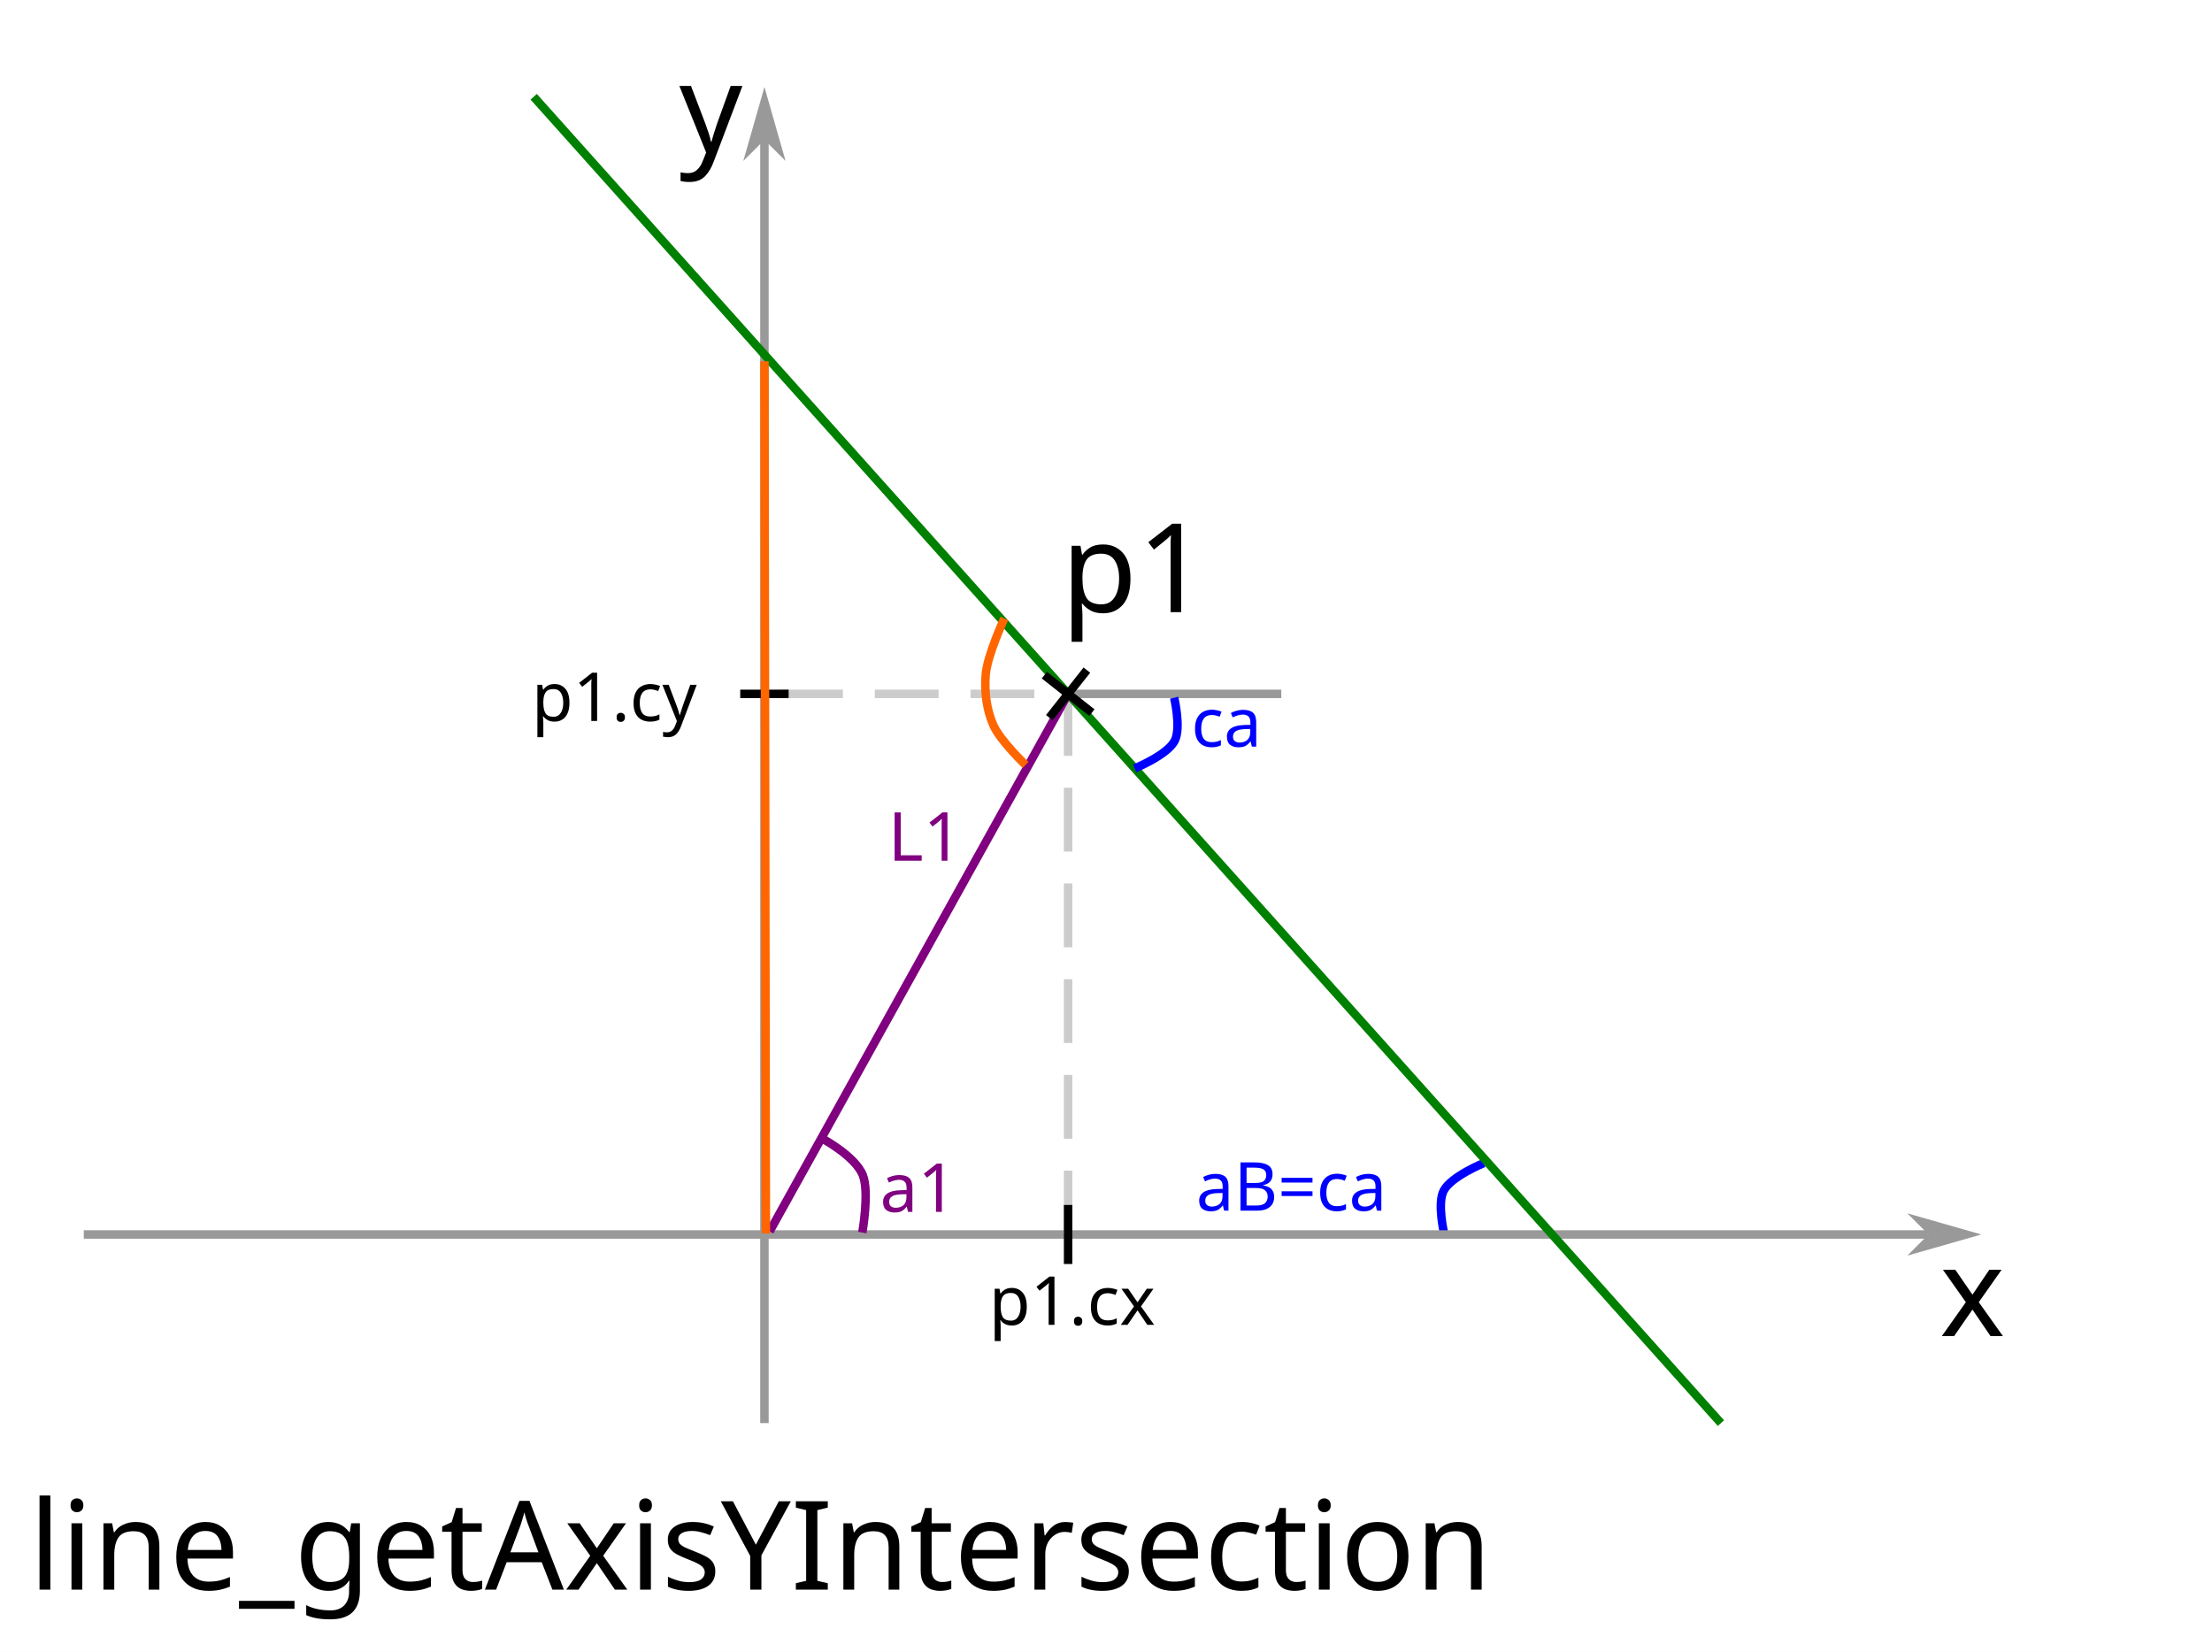
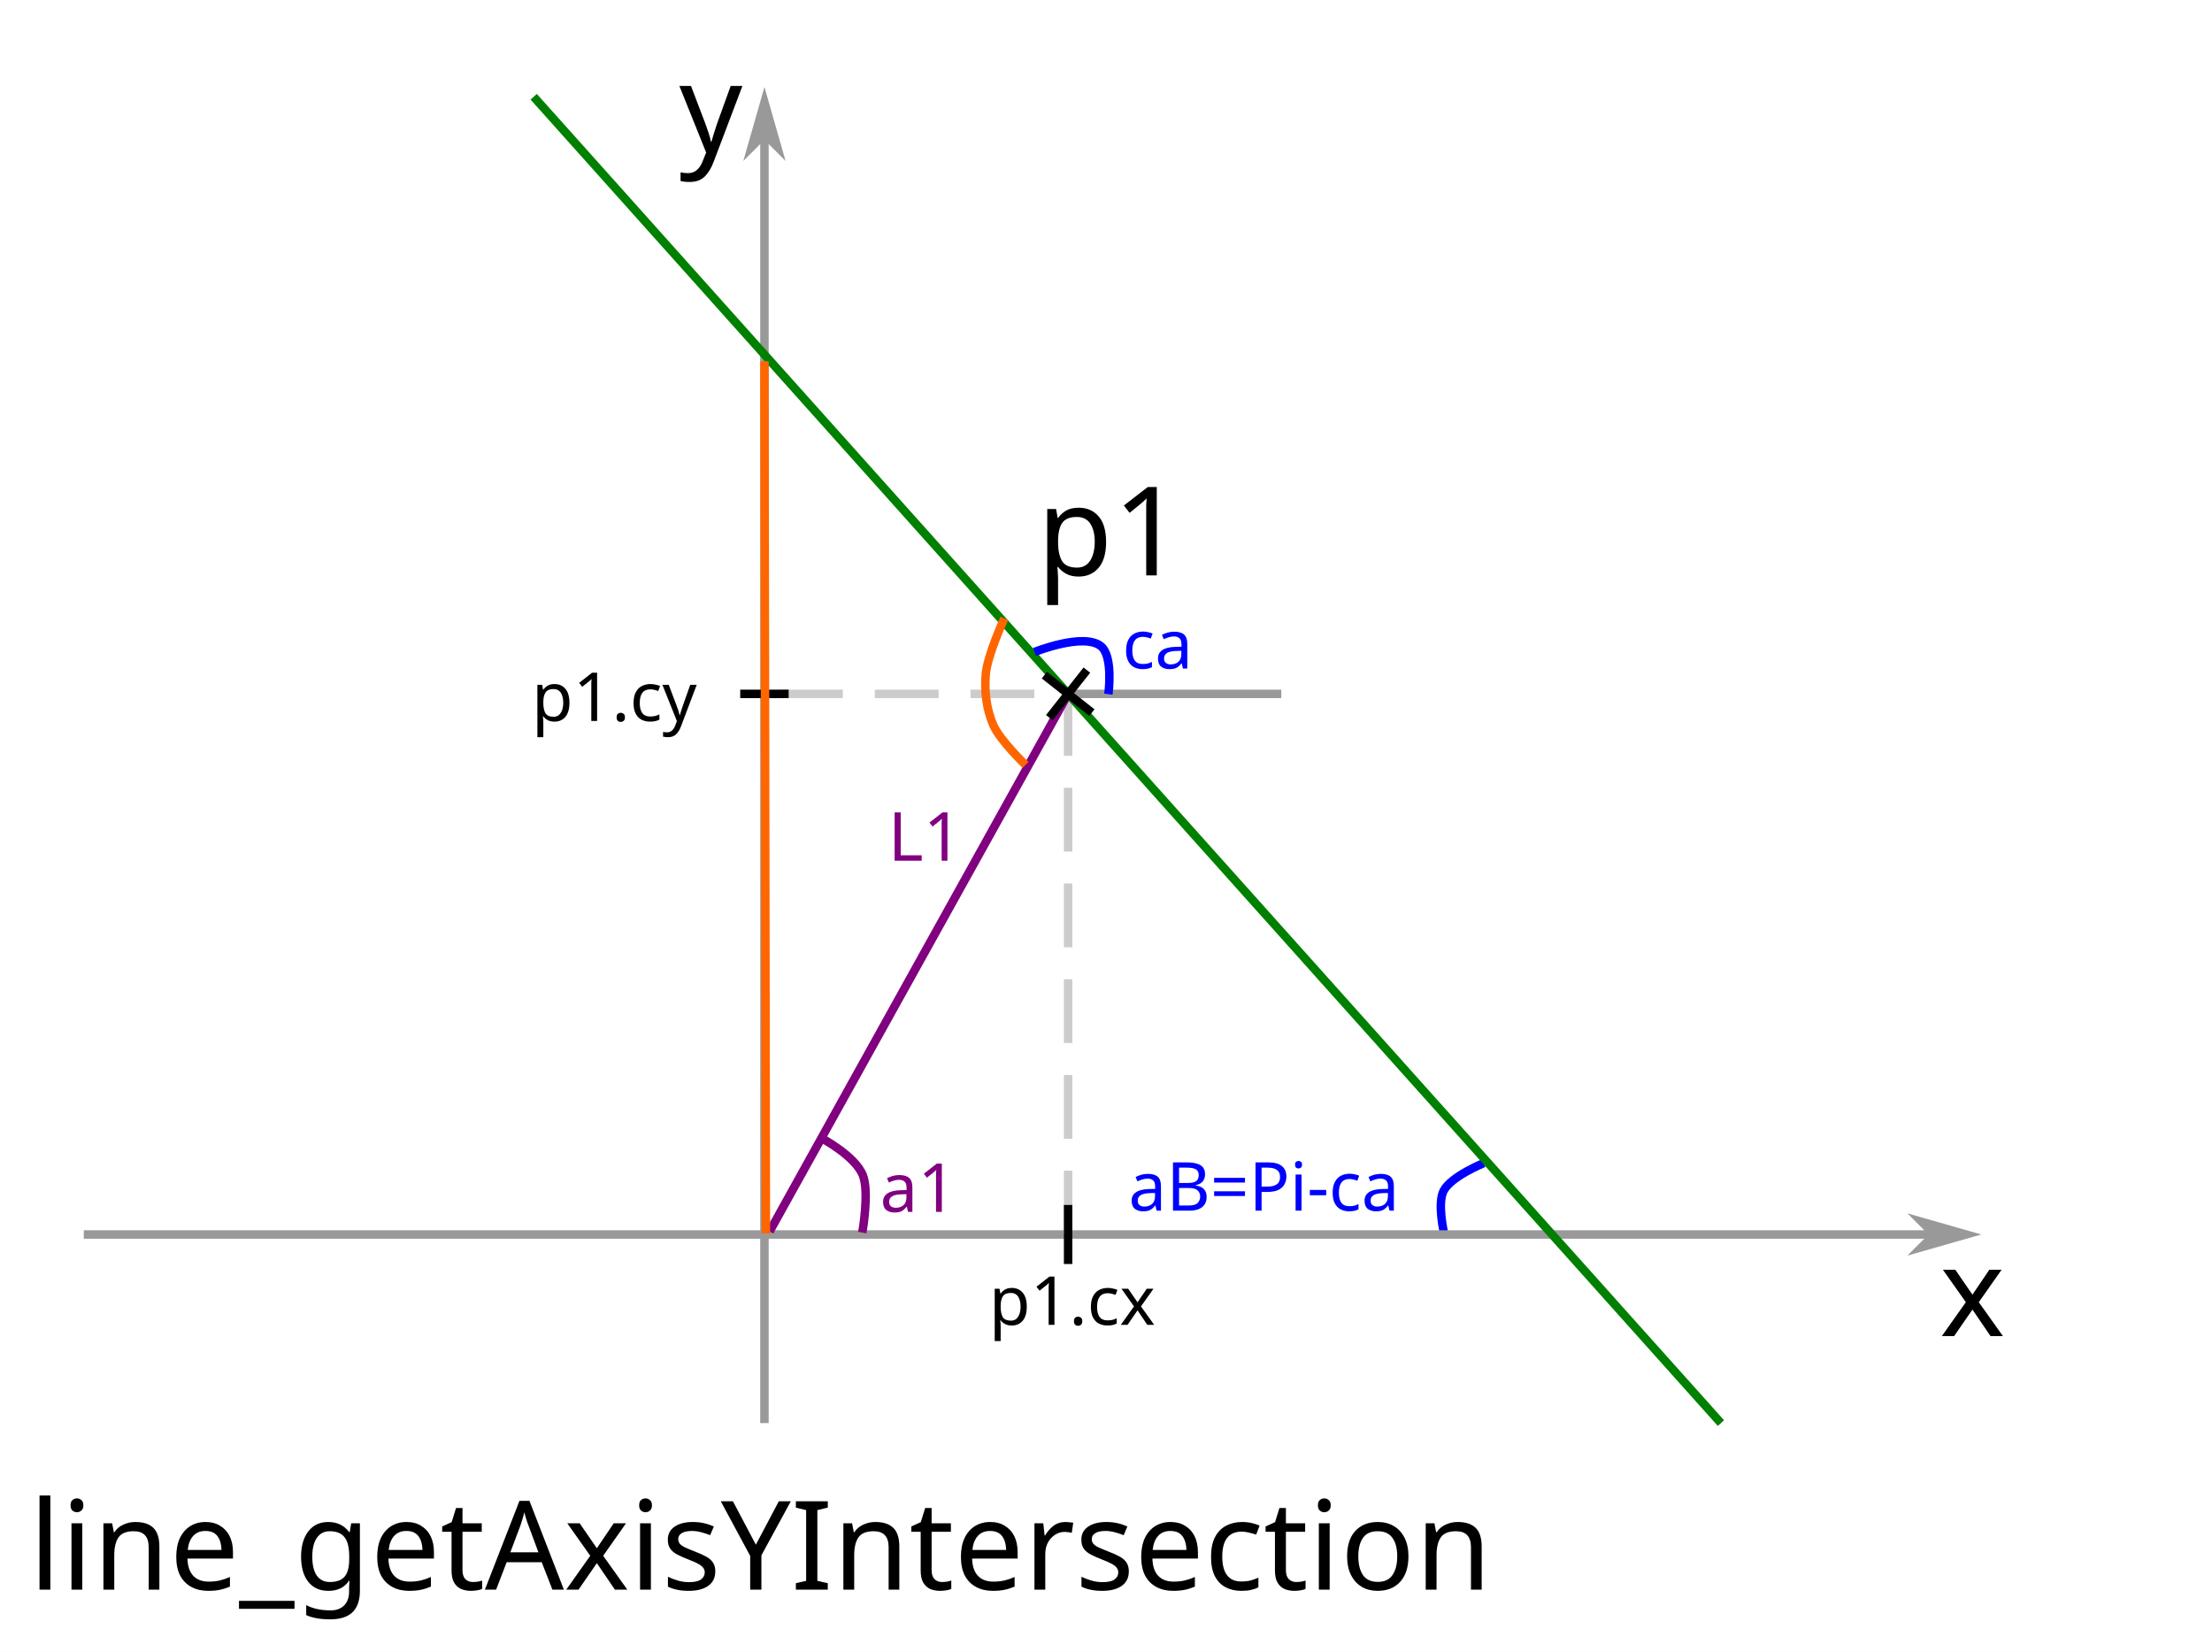
<svg xmlns="http://www.w3.org/2000/svg" width="262.014" height="195.652" viewBox="0 0 69.325 51.766">
  <defs>
    <path id="a" d="M309.291 1871.785h43.699v17.924h-43.699z" />
    <path id="d" d="M254.321 237.99h38.557v34.914h-38.557z" />
    <path id="e" d="M130.985 140.536h42.711v43.171h-42.711z" />
    <path id="f" d="M232.476 161.365h28.095v22.502h-28.095z" />
    <path id="g" d="M200.715 288.19h52.317v19.745h-52.317z" />
    <path id="h" d="M200.715 288.19h52.317v19.745h-52.317z" />
    <path id="i" d="M63.429 333.065H257.01v36.285H63.429z" />
    <path id="j" d="M309.291 1871.785h43.699v17.924h-43.699z" />
    <path id="k" d="M323.205 1880.807h59.832v18.928h-59.832z" />
    <path id="l" d="M346.238 1883.681h29.293v24.056h-29.293z" />
    <marker id="b" markerHeight="5" markerWidth="8.75" orient="auto-start-reverse" preserveAspectRatio="xMidYMid" refX="0" refY="0" style="overflow:visible" viewBox="0 0 8.75 5">
      <path d="m0 0 5-5-17.5 5L5 5Z" style="fill:context-stroke;fill-rule:evenodd;stroke:none" transform="scale(-.5)" />
    </marker>
    <marker id="c" markerHeight="5" markerWidth="8.75" orient="auto-start-reverse" preserveAspectRatio="xMidYMid" refX="0" refY="0" style="overflow:visible" viewBox="0 0 8.75 5">
      <path d="m0 0 5-5-17.5 5L5 5Z" style="fill:context-stroke;fill-rule:evenodd;stroke:none" transform="scale(-.5)" />
    </marker>
  </defs>
  <path d="M41.171 612.833h69.06v51.502h-69.06z" style="fill:#fff;stroke:#fff;stroke-width:.265;stroke-dasharray:none;stroke-dashoffset:0" transform="translate(-41.039 -612.7)" />
-   <text xml:space="preserve" style="font-size:8px;line-height:1.25;font-family:sans-serif;white-space:pre;shape-inside:url(#a);display:inline;fill:#00f" transform="matrix(.26458 0 0 .26458 -44.348 -459.169)">
-     <tspan x="309.291" y="1878.863">aB=ca</tspan>
+   <text xml:space="preserve" style="font-size:8px;line-height:1.25;font-family:sans-serif;white-space:pre;shape-inside:url(#a);display:inline;fill:#00f" transform="matrix(.26458 0 0 .26458 -46.464 -459.169)">
+     <tspan x="309.291" y="1878.863">aB=Pi-ca</tspan>
  </text>
  <path d="M87.54 649.15s-1.023.415-1.257.867c-.207.4.017 1.349.017 1.349" style="fill:none;stroke:#00f;stroke-width:.265px;stroke-linecap:butt;stroke-linejoin:miter;stroke-opacity:1" transform="translate(-41.039 -612.7)" />
  <path d="M74.514 634.445h6.681" style="fill:none;stroke:#999;stroke-width:.265px;stroke-linecap:butt;stroke-linejoin:miter;stroke-opacity:1" transform="translate(-41.039 -612.7)" />
  <path d="M64.997 657.298v-40.216" style="fill:none;stroke:#999;stroke-width:.265px;stroke-linecap:butt;stroke-linejoin:miter;stroke-opacity:1;marker-end:url(#b)" transform="translate(-41.039 -612.7)" />
  <path d="M43.665 651.387h57.814" style="fill:none;stroke:#999;stroke-width:.265px;stroke-linecap:butt;stroke-linejoin:miter;stroke-opacity:1;marker-end:url(#c)" transform="translate(-41.039 -612.7)" />
  <text xml:space="preserve" style="font-size:14.667px;line-height:1.25;font-family:sans-serif;white-space:pre;shape-inside:url(#d);display:inline" transform="matrix(.26458 0 0 .26458 -6.5 -24.53)">
    <tspan x="254.32" y="250.967">x</tspan>
  </text>
  <text xml:space="preserve" style="font-size:14.667px;line-height:1.25;font-family:sans-serif;white-space:pre;shape-inside:url(#e);display:inline" transform="matrix(.26458 0 0 .26458 -13.368 -35.845)">
    <tspan x="130.984" y="153.514">y</tspan>
  </text>
  <path d="M74.514 651.387v-16.942h-9.517" style="fill:none;stroke:#ccc;stroke-width:.265;stroke-linecap:butt;stroke-linejoin:miter;stroke-dasharray:2,1;stroke-dashoffset:0;stroke-opacity:1" transform="translate(-41.039 -612.7)" />
-   <text xml:space="preserve" style="font-size:14.667px;line-height:1.25;font-family:sans-serif;white-space:pre;shape-inside:url(#f);display:inline" transform="matrix(.26458 0 0 .26458 -28.254 -26.945)">
+   <text xml:space="preserve" style="font-size:14.667px;line-height:1.25;font-family:sans-serif;white-space:pre;shape-inside:url(#f);display:inline" transform="matrix(.26458 0 0 .26458 -29.018 -28.096)">
    <tspan x="232.477" y="174.342">p1</tspan>
  </text>
  <text xml:space="preserve" style="font-size:8px;line-height:1.25;font-family:sans-serif;white-space:pre;shape-inside:url(#g);display:inline" transform="matrix(.26458 0 0 .26458 -22.112 -36.602)">
    <tspan x="200.715" y="295.268">p1.cx</tspan>
  </text>
  <text xml:space="preserve" style="font-size:8px;line-height:1.25;font-family:sans-serif;white-space:pre;shape-inside:url(#h);display:inline" transform="matrix(.26458 0 0 .26458 -36.445 -55.527)">
    <tspan x="200.715" y="295.268">p1.cy</tspan>
  </text>
  <path d="M64.238 634.445h1.517M74.514 652.312v-1.85" style="fill:none;stroke:#000;stroke-width:.265px;stroke-linecap:butt;stroke-linejoin:miter;stroke-opacity:1" transform="translate(-41.039 -612.7)" />
  <text xml:space="preserve" style="font-size:14.667px;line-height:1.25;font-family:sans-serif;white-space:pre;shape-inside:url(#i);display:inline" transform="matrix(.26458 0 0 .26458 -15.874 -41.738)">
    <tspan x="63.43" y="346.041">line_getAxisYIntersection</tspan>
  </text>
  <path d="m74.514 634.445 20.46 22.853M57.765 615.732l16.75 18.713" style="fill:none;stroke:green;stroke-width:.265px;stroke-linecap:butt;stroke-linejoin:miter;stroke-opacity:1" transform="translate(-41.039 -612.7)" />
-   <path d="M76.599 636.78s1.022-.414 1.256-.866c.207-.4-.017-1.349-.017-1.349" style="fill:none;stroke:#00f;stroke-width:.265px;stroke-linecap:butt;stroke-linejoin:miter;stroke-opacity:1" transform="translate(-41.039 -612.7)" />
-   <text xml:space="preserve" style="font-size:8px;line-height:1.25;font-family:sans-serif;white-space:pre;shape-inside:url(#j);display:inline;fill:#00f" transform="matrix(.26458 0 0 .26458 -44.495 -473.711)">
+   <path d="M75.776 634.454s.163-1.194-.238-1.507c-.547-.428-2.075.184-2.075.184" style="fill:none;stroke:#00f;stroke-width:.265px;stroke-linecap:butt;stroke-linejoin:miter;stroke-opacity:1" transform="translate(-41.039 -612.7)" />
+   <text xml:space="preserve" style="font-size:8px;line-height:1.25;font-family:sans-serif;white-space:pre;shape-inside:url(#j);display:inline;fill:#00f" transform="matrix(.26458 0 0 .26458 -46.655 -476.16)">
    <tspan x="309.291" y="1878.863">ca</tspan>
  </text>
  <path d="m74.514 634.445-9.355 16.847" style="fill:purple;stroke:purple;stroke-width:.265px;stroke-linecap:butt;stroke-linejoin:miter;stroke-opacity:1" transform="translate(-41.039 -612.7)" />
  <path d="M66.8 648.377s1.042.551 1.28 1.153c.211.532-.016 1.797-.016 1.797" style="fill:none;stroke:purple;stroke-width:.265px;stroke-linecap:butt;stroke-linejoin:miter;stroke-opacity:1" transform="translate(-41.039 -612.7)" />
  <path d="m73.926 635.19 1.176-1.49M73.77 633.857l1.489 1.176" style="fill:none;stroke:#000;stroke-width:.265px;stroke-linecap:butt;stroke-linejoin:miter;stroke-opacity:1" transform="translate(-41.039 -612.7)" />
  <text xml:space="preserve" style="font-size:8px;line-height:1.25;font-family:sans-serif;white-space:pre;shape-inside:url(#k);display:inline;fill:purple" transform="matrix(.26458 0 0 .26458 -57.936 -461.518)">
    <tspan x="323.205" y="1887.885">a1</tspan>
  </text>
  <text xml:space="preserve" style="font-size:8px;line-height:1.25;font-family:sans-serif;white-space:pre;shape-inside:url(#l);display:inline;fill:purple" transform="matrix(.26458 0 0 .26458 -63.776 -473.284)">
    <tspan x="346.238" y="1890.76">L1</tspan>
  </text>
  <path d="m64.997 624.022.046 27.334M72.515 632.081s-.53 1.141-.583 1.755c-.045.535.024 1.101.24 1.592.216.488 1.009 1.244 1.009 1.244" style="fill:none;stroke:#f60;stroke-width:.265px;stroke-linecap:butt;stroke-linejoin:miter;stroke-opacity:1" transform="translate(-41.039 -612.7)" />
</svg>
